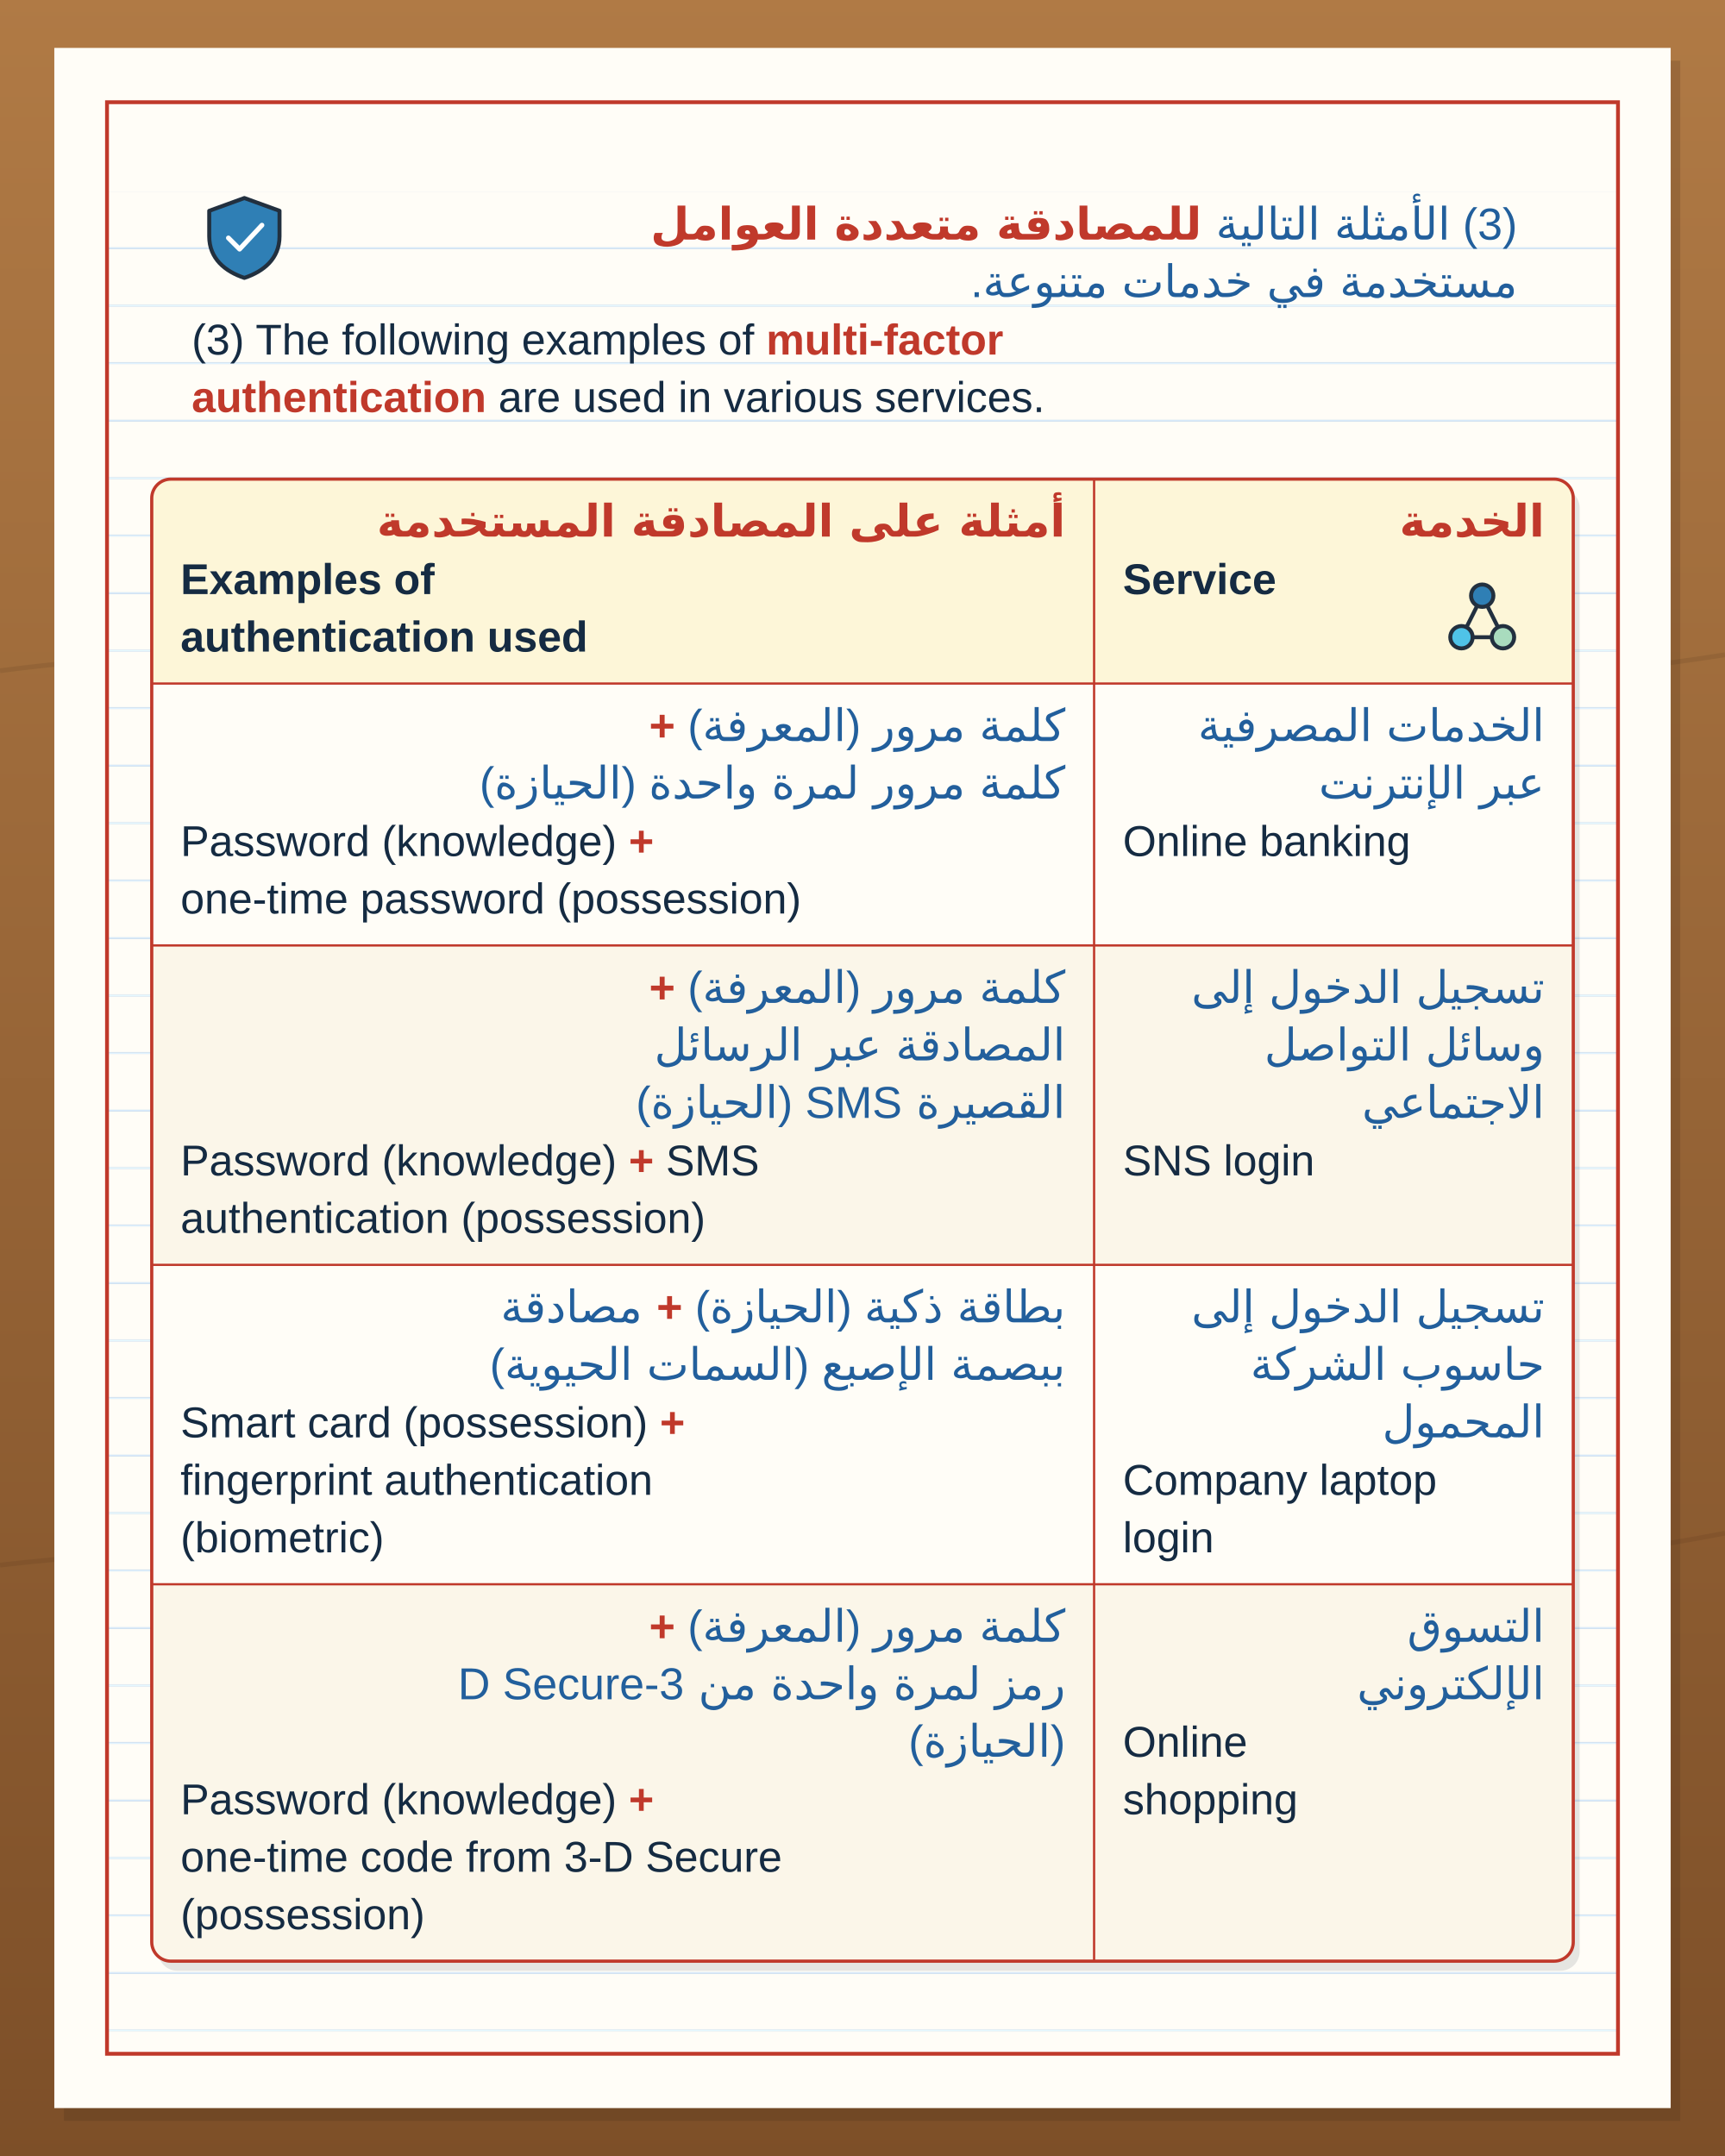
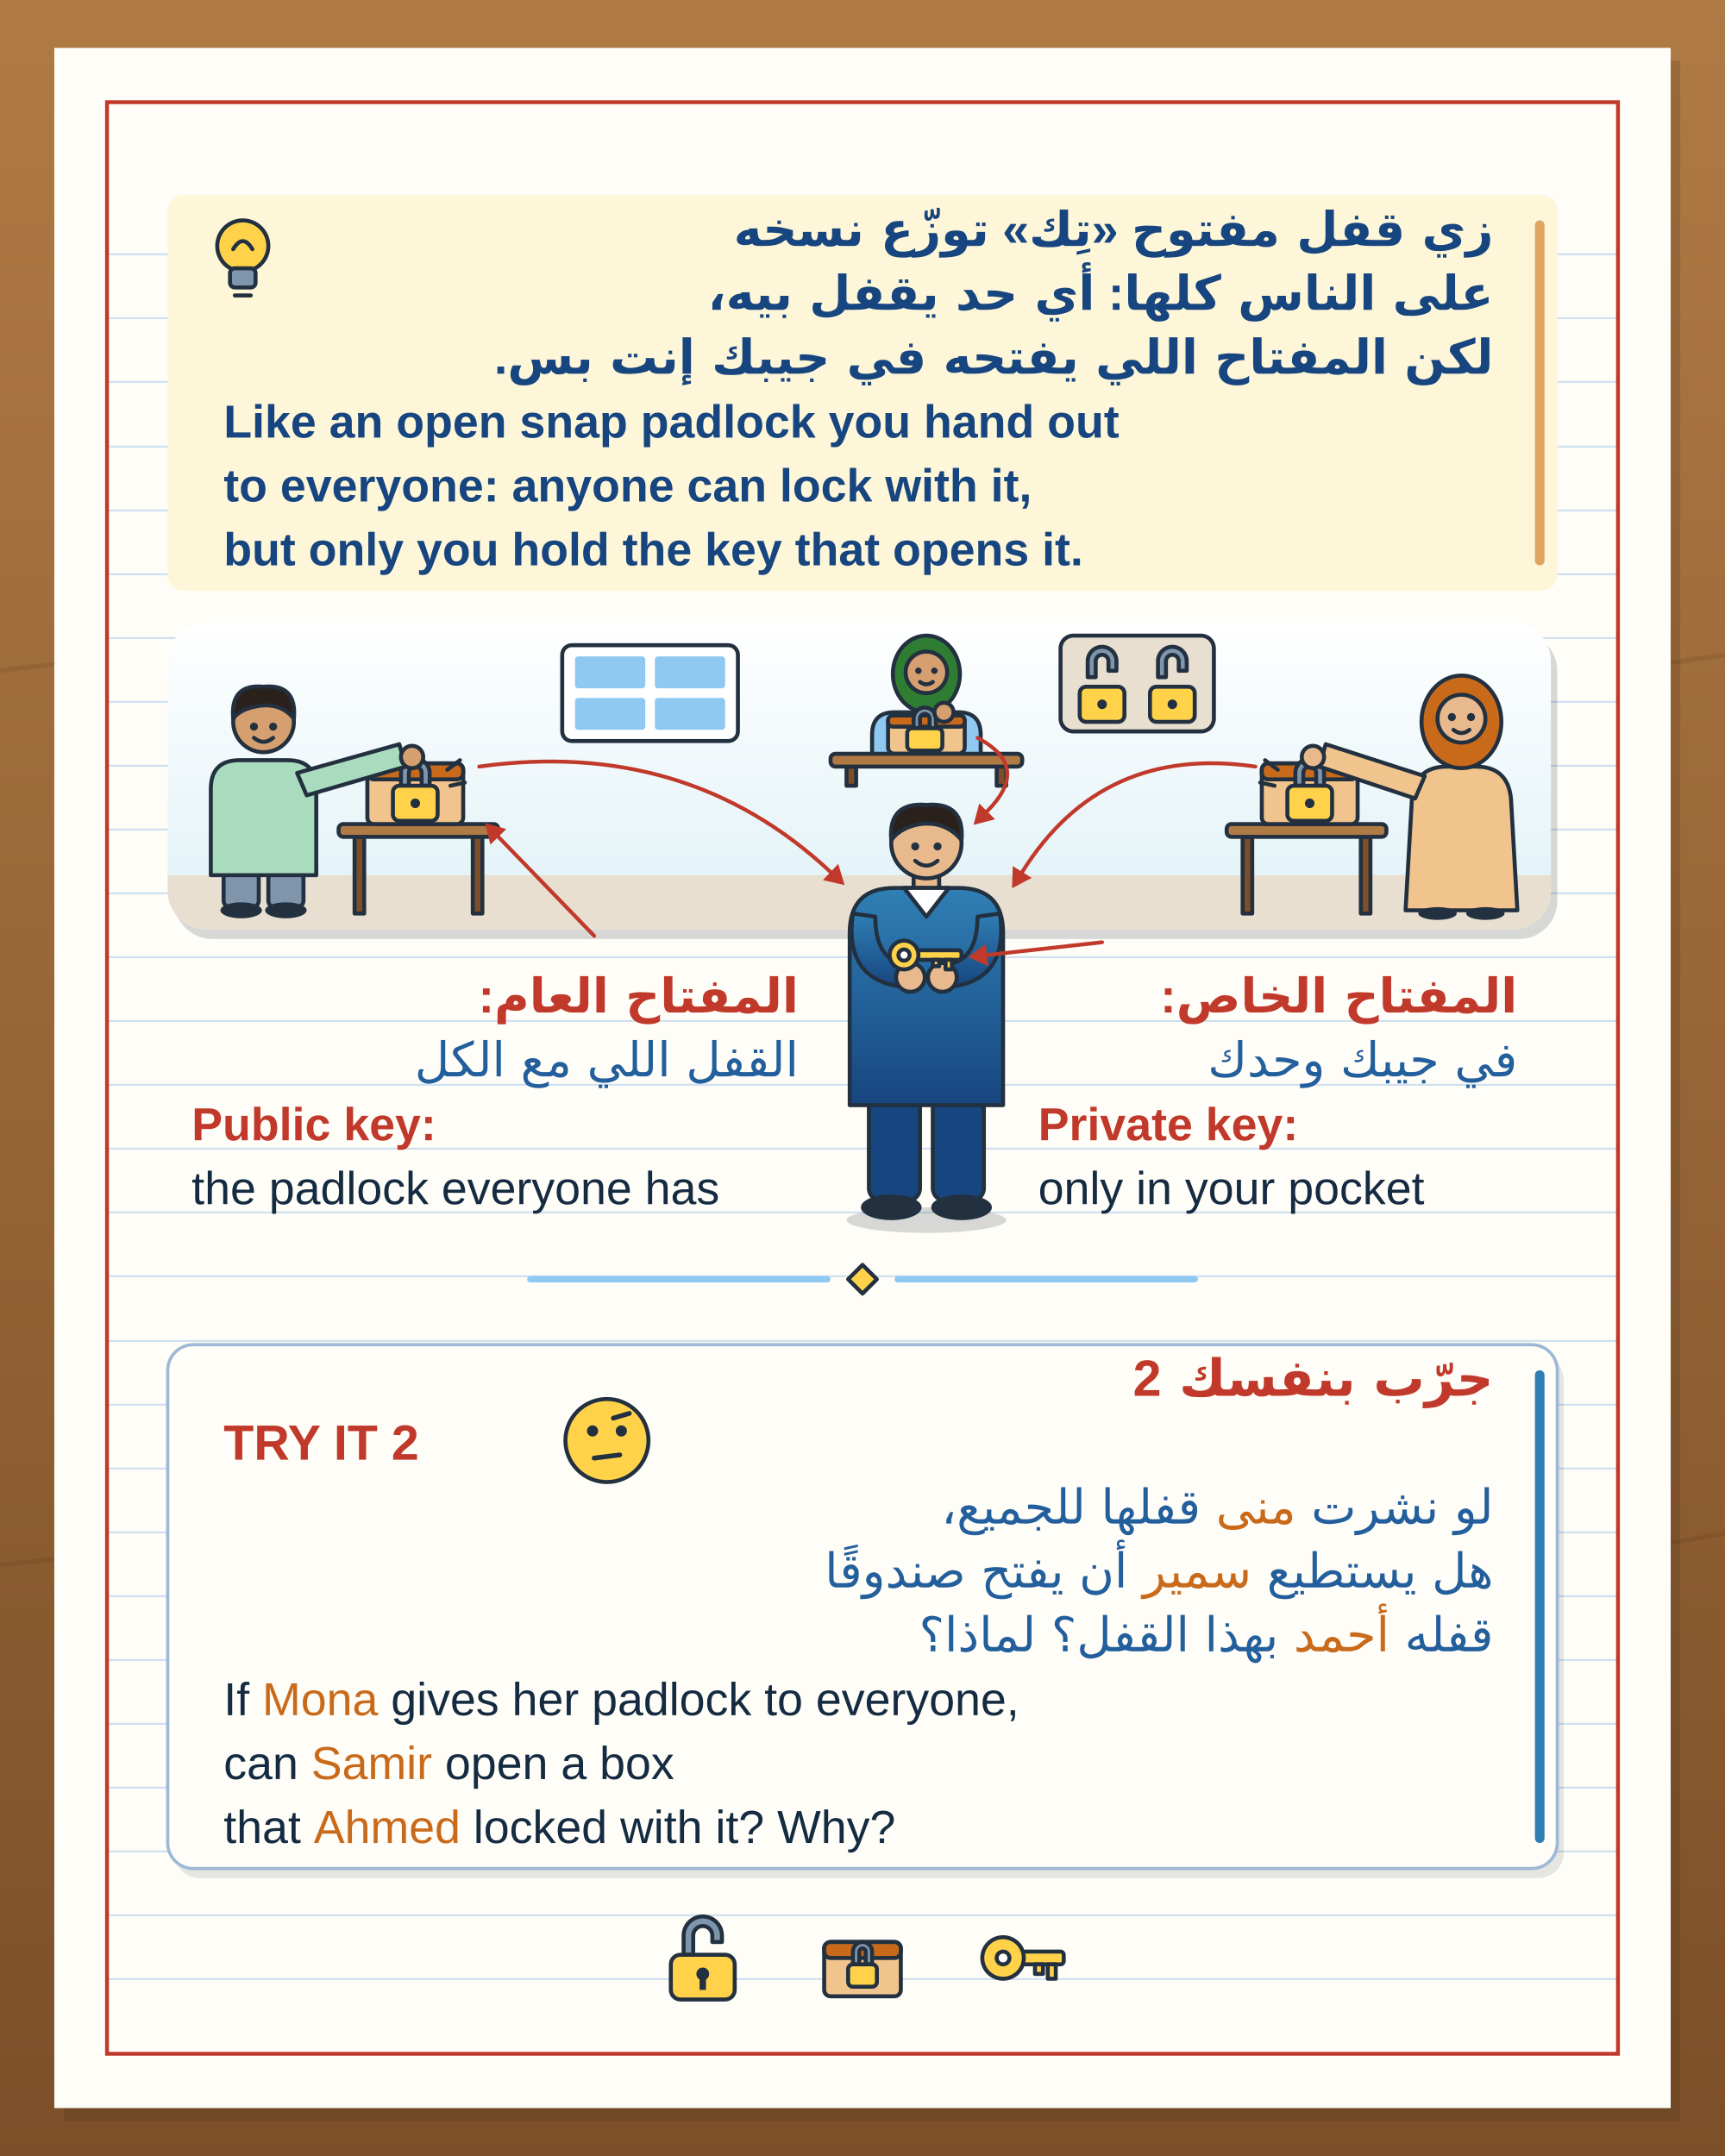
<svg xmlns="http://www.w3.org/2000/svg" width="1080" height="1350" viewBox="0 0 1080 1350" preserveAspectRatio="xMidYMid meet" style="width:100%;height:auto;max-width:1080px;display:block;margin:0 auto;">
  <defs>
    <linearGradient id="pmDesk" x1="0" y1="0" x2="0" y2="1">
      <stop offset="0" stop-color="#b07a45" />
      <stop offset="1" stop-color="#7d4f28" />
    </linearGradient>
-     <pattern id="pmRules" x="0" y="120" width="1080" height="36" patternUnits="userSpaceOnUse">
-       <line x1="0" y1="35.5" x2="1080" y2="35.5" stroke="#cfe0f0" stroke-width="1.4" />
+     <pattern id="pmRules" x="0" y="120" width="1080" height="40" patternUnits="userSpaceOnUse">
+       <line x1="0" y1="39.5" x2="1080" y2="39.5" stroke="#cfe0f0" stroke-width="1.4" />
    </pattern>
  </defs>
  <rect x="0" y="0" width="1080" height="1350" fill="url(#pmDesk)" />
  <path d="M0 420 C 300 380, 700 470, 1080 410" fill="none" stroke="#3a2411" stroke-width="3" opacity=".12" />
  <path d="M0 980 C 350 940, 720 1030, 1080 960" fill="none" stroke="#3a2411" stroke-width="3" opacity=".12" />
  <rect x="40" y="38" width="1012" height="1290" fill="#3a2411" opacity=".18" />
  <rect x="34" y="30" width="1012" height="1290" fill="#fffdf7" />
  <rect x="67" y="120" width="946" height="1152" fill="url(#pmRules)" />
  <rect x="67" y="64" width="946" height="1222" fill="none" stroke="#c0392b" stroke-width="2.4" />
-   <rect x="99" y="306" width="890" height="928" rx="12" fill="#22303f" opacity=".12" />
-   <rect x="95" y="300" width="890" height="928" rx="12" fill="#fffdf7" />
-   <rect x="95" y="300" width="890" height="128" rx="12" fill="#fdf6d8" />
-   <rect x="95" y="364" width="890" height="64" fill="#fdf6d8" />
-   <rect x="95" y="592" width="890" height="200" fill="#fbf6e9" />
-   <path d="M95 992 H985 V1216 Q985 1228 973 1228 H107 Q95 1228 95 1216 Z" fill="#fbf6e9" />
-   <line x1="95" y1="428" x2="985" y2="428" stroke="#c0392b" stroke-width="1.4" />
-   <line x1="95" y1="592" x2="985" y2="592" stroke="#c0392b" stroke-width="1.4" />
-   <line x1="95" y1="792" x2="985" y2="792" stroke="#c0392b" stroke-width="1.4" />
-   <line x1="95" y1="992" x2="985" y2="992" stroke="#c0392b" stroke-width="1.4" />
-   <line x1="685" y1="300" x2="685" y2="1228" stroke="#c0392b" stroke-width="1.4" />
-   <rect x="95" y="300" width="890" height="928" rx="12" fill="none" stroke="#c0392b" stroke-width="2" />
-   <g transform="translate(125 120)">
-     <path d="M28 4 L50 12 L50 28 C50 42 40 50 28 54 C16 50 6 42 6 28 L6 12 Z" fill="#2f7fb5" stroke="#22303f" stroke-width="2.5" stroke-linecap="round" stroke-linejoin="round" />
-     <path d="M18 29 L25 36 L39 21" fill="none" stroke="#ffffff" stroke-width="3" stroke-linecap="round" stroke-linejoin="round" />
-   </g>
-   <g transform="translate(906 364)">
-     <line x1="22" y1="9" x2="9" y2="35" stroke="#22303f" stroke-width="2.5" stroke-linecap="round" />
-     <line x1="22" y1="9" x2="35" y2="35" stroke="#22303f" stroke-width="2.5" stroke-linecap="round" />
-     <line x1="9" y1="35" x2="35" y2="35" stroke="#22303f" stroke-width="2.5" stroke-linecap="round" />
-     <circle cx="22" cy="9" r="7" fill="#2f7fb5" stroke="#22303f" stroke-width="2.5" />
-     <circle cx="9" cy="35" r="7" fill="#4fc3e8" stroke="#22303f" stroke-width="2.5" />
-     <circle cx="35" cy="35" r="7" fill="#a9dcbe" stroke="#22303f" stroke-width="2.5" />
-   </g>
-   <text x="950" y="150" direction="rtl" unicode-bidi="plaintext" text-anchor="start" font-family="Tahoma, Arial, Segoe UI, sans-serif" font-size="28" fill="#225f9c">
-     <tspan x="950" dy="0">(3) الأمثلة التالية <tspan font-weight="bold" fill="#c0392b">للمصادقة متعددة العوامل</tspan>
-     </tspan>
-     <tspan x="950" dy="36">مستخدمة في خدمات متنوعة.</tspan>
-   </text>
-   <text x="120" y="222" direction="ltr" unicode-bidi="plaintext" text-anchor="start" font-family="Segoe Print, Comic Sans MS, Arial, sans-serif" font-size="27" fill="#152b42">
-     <tspan x="120" dy="0">(3) The following examples of <tspan font-weight="bold" fill="#c0392b">multi-factor</tspan>
-     </tspan>
-     <tspan x="120" dy="36">
-       <tspan font-weight="bold" fill="#c0392b">authentication</tspan> are used in various services.</tspan>
-   </text>
-   <text x="967" y="336" direction="rtl" unicode-bidi="plaintext" text-anchor="start" font-family="Tahoma, Arial, Segoe UI, sans-serif" font-size="28" font-weight="bold" fill="#c0392b">
-     <tspan x="967" dy="0">الخدمة</tspan>
-   </text>
-   <text x="703" y="372" direction="ltr" unicode-bidi="plaintext" text-anchor="start" font-family="Segoe Print, Comic Sans MS, Arial, sans-serif" font-size="27" font-weight="bold" fill="#152b42">
-     <tspan x="703" dy="0">Service</tspan>
-   </text>
-   <text x="667" y="336" direction="rtl" unicode-bidi="plaintext" text-anchor="start" font-family="Tahoma, Arial, Segoe UI, sans-serif" font-size="28" font-weight="bold" fill="#c0392b">
-     <tspan x="667" dy="0">أمثلة على المصادقة المستخدمة</tspan>
-   </text>
-   <text x="113" y="372" direction="ltr" unicode-bidi="plaintext" text-anchor="start" font-family="Segoe Print, Comic Sans MS, Arial, sans-serif" font-size="27" font-weight="bold" fill="#152b42">
-     <tspan x="113" dy="0">Examples of</tspan>
-     <tspan x="113" dy="36">authentication used</tspan>
-   </text>
-   <text x="967" y="464" direction="rtl" unicode-bidi="plaintext" text-anchor="start" font-family="Tahoma, Arial, Segoe UI, sans-serif" font-size="28" fill="#225f9c">
-     <tspan x="967" dy="0">الخدمات المصرفية</tspan>
-     <tspan x="967" dy="36">عبر الإنترنت</tspan>
-   </text>
-   <text x="703" y="536" direction="ltr" unicode-bidi="plaintext" text-anchor="start" font-family="Segoe Print, Comic Sans MS, Arial, sans-serif" font-size="27" fill="#152b42">
-     <tspan x="703" dy="0">Online banking</tspan>
-   </text>
-   <text x="667" y="464" direction="rtl" unicode-bidi="plaintext" text-anchor="start" font-family="Tahoma, Arial, Segoe UI, sans-serif" font-size="28" fill="#225f9c">
-     <tspan x="667" dy="0">كلمة مرور (المعرفة) <tspan font-weight="bold" fill="#c0392b">+</tspan>
-     </tspan>
-     <tspan x="667" dy="36">كلمة مرور لمرة واحدة (الحيازة)</tspan>
-   </text>
-   <text x="113" y="536" direction="ltr" unicode-bidi="plaintext" text-anchor="start" font-family="Segoe Print, Comic Sans MS, Arial, sans-serif" font-size="27" fill="#152b42">
-     <tspan x="113" dy="0">Password (knowledge) <tspan font-weight="bold" fill="#c0392b">+</tspan>
-     </tspan>
-     <tspan x="113" dy="36">one-time password (possession)</tspan>
-   </text>
-   <text x="967" y="628" direction="rtl" unicode-bidi="plaintext" text-anchor="start" font-family="Tahoma, Arial, Segoe UI, sans-serif" font-size="28" fill="#225f9c">
-     <tspan x="967" dy="0">تسجيل الدخول إلى</tspan>
-     <tspan x="967" dy="36">وسائل التواصل</tspan>
-     <tspan x="967" dy="36">الاجتماعي</tspan>
-   </text>
-   <text x="703" y="736" direction="ltr" unicode-bidi="plaintext" text-anchor="start" font-family="Segoe Print, Comic Sans MS, Arial, sans-serif" font-size="27" fill="#152b42">
-     <tspan x="703" dy="0">SNS login</tspan>
-   </text>
-   <text x="667" y="628" direction="rtl" unicode-bidi="plaintext" text-anchor="start" font-family="Tahoma, Arial, Segoe UI, sans-serif" font-size="28" fill="#225f9c">
-     <tspan x="667" dy="0">كلمة مرور (المعرفة) <tspan font-weight="bold" fill="#c0392b">+</tspan>
-     </tspan>
-     <tspan x="667" dy="36">المصادقة عبر الرسائل</tspan>
-     <tspan x="667" dy="36">القصيرة SMS (الحيازة)</tspan>
-   </text>
-   <text x="113" y="736" direction="ltr" unicode-bidi="plaintext" text-anchor="start" font-family="Segoe Print, Comic Sans MS, Arial, sans-serif" font-size="27" fill="#152b42">
-     <tspan x="113" dy="0">Password (knowledge) <tspan font-weight="bold" fill="#c0392b">+</tspan> SMS</tspan>
-     <tspan x="113" dy="36">authentication (possession)</tspan>
-   </text>
-   <text x="967" y="828" direction="rtl" unicode-bidi="plaintext" text-anchor="start" font-family="Tahoma, Arial, Segoe UI, sans-serif" font-size="28" fill="#225f9c">
-     <tspan x="967" dy="0">تسجيل الدخول إلى</tspan>
-     <tspan x="967" dy="36">حاسوب الشركة</tspan>
-     <tspan x="967" dy="36">المحمول</tspan>
-   </text>
-   <text x="703" y="936" direction="ltr" unicode-bidi="plaintext" text-anchor="start" font-family="Segoe Print, Comic Sans MS, Arial, sans-serif" font-size="27" fill="#152b42">
-     <tspan x="703" dy="0">Company laptop</tspan>
-     <tspan x="703" dy="36">login</tspan>
-   </text>
-   <text x="667" y="828" direction="rtl" unicode-bidi="plaintext" text-anchor="start" font-family="Tahoma, Arial, Segoe UI, sans-serif" font-size="28" fill="#225f9c">
-     <tspan x="667" dy="0">بطاقة ذكية (الحيازة) <tspan font-weight="bold" fill="#c0392b">+</tspan> مصادقة</tspan>
-     <tspan x="667" dy="36">ببصمة الإصبع (السمات الحيوية)</tspan>
-   </text>
-   <text x="113" y="900" direction="ltr" unicode-bidi="plaintext" text-anchor="start" font-family="Segoe Print, Comic Sans MS, Arial, sans-serif" font-size="27" fill="#152b42">
-     <tspan x="113" dy="0">Smart card (possession) <tspan font-weight="bold" fill="#c0392b">+</tspan>
-     </tspan>
-     <tspan x="113" dy="36">fingerprint authentication</tspan>
-     <tspan x="113" dy="36">(biometric)</tspan>
-   </text>
-   <text x="967" y="1028" direction="rtl" unicode-bidi="plaintext" text-anchor="start" font-family="Tahoma, Arial, Segoe UI, sans-serif" font-size="28" fill="#225f9c">
-     <tspan x="967" dy="0">التسوق</tspan>
-     <tspan x="967" dy="36">الإلكتروني</tspan>
-   </text>
-   <text x="703" y="1100" direction="ltr" unicode-bidi="plaintext" text-anchor="start" font-family="Segoe Print, Comic Sans MS, Arial, sans-serif" font-size="27" fill="#152b42">
-     <tspan x="703" dy="0">Online</tspan>
-     <tspan x="703" dy="36">shopping</tspan>
-   </text>
-   <text x="667" y="1028" direction="rtl" unicode-bidi="plaintext" text-anchor="start" font-family="Tahoma, Arial, Segoe UI, sans-serif" font-size="28" fill="#225f9c">
-     <tspan x="667" dy="0">كلمة مرور (المعرفة) <tspan font-weight="bold" fill="#c0392b">+</tspan>
-     </tspan>
-     <tspan x="667" dy="36">رمز لمرة واحدة من 3-D Secure</tspan>
-     <tspan x="667" dy="36">(الحيازة)</tspan>
-   </text>
-   <text x="113" y="1136" direction="ltr" unicode-bidi="plaintext" text-anchor="start" font-family="Segoe Print, Comic Sans MS, Arial, sans-serif" font-size="27" fill="#152b42">
-     <tspan x="113" dy="0">Password (knowledge) <tspan font-weight="bold" fill="#c0392b">+</tspan>
-     </tspan>
-     <tspan x="113" dy="36">one-time code from 3-D Secure</tspan>
-     <tspan x="113" dy="36">(possession)</tspan>
+   <g>
+     <rect x="105" y="122" width="870" height="248" rx="10" fill="#fdf6d8" />
+     <rect x="961" y="138" width="6" height="216" rx="3" fill="#e0a55e" />
+   </g>
+   <g>
+     <rect x="109" y="848" width="870" height="328" rx="16" fill="#22303f" opacity=".12" />
+     <rect x="105" y="842" width="870" height="328" rx="16" fill="#fffdf7" stroke="#9db9d6" stroke-width="2" />
+     <rect x="961" y="858" width="6" height="296" rx="3" fill="#2f7fb5" />
+   </g>
+   <g>
+     <defs>
+       <linearGradient id="ilWall" x1="0" y1="0" x2="0" y2="1">
+         <stop offset="0" stop-color="#ffffff" />
+         <stop offset="1" stop-color="#dff1f7" />
+       </linearGradient>
+       <linearGradient id="ilSweater" x1="0" y1="0" x2="0" y2="1">
+         <stop offset="0" stop-color="#2f7fb5" />
+         <stop offset="1" stop-color="#17457f" />
+       </linearGradient>
+     </defs>
+     <rect x="109" y="396" width="866" height="192" rx="24" fill="#22303f" opacity=".18" />
+     <ellipse cx="580" cy="764" rx="50" ry="8" fill="#22303f" opacity=".18" />
+     <rect x="105" y="390" width="866" height="192" rx="24" fill="url(#ilWall)" />
+     <path d="M 105 548 L 971 548 L 971 558 A 24 24 0 0 1 947 582 L 129 582 A 24 24 0 0 1 105 558 Z" fill="#e8dfd1" />
+     <rect x="352" y="404" width="110" height="60" rx="6" fill="#ffffff" stroke="#22303f" stroke-width="2.5" stroke-linejoin="round" />
+     <rect x="360" y="411" width="44" height="20" rx="2" fill="#8fc9f2" />
+     <rect x="410" y="411" width="44" height="20" rx="2" fill="#8fc9f2" />
+     <rect x="360" y="437" width="44" height="20" rx="2" fill="#8fc9f2" />
+     <rect x="410" y="437" width="44" height="20" rx="2" fill="#8fc9f2" />
+     <rect x="664" y="398" width="96" height="60" rx="8" fill="#e8dfd1" stroke="#22303f" stroke-width="2.5" stroke-linejoin="round" />
+     <g transform="translate(676 430)">
+       <path d="M 5 -6 L 5 -16 A 9 9 0 0 1 23 -16 L 23 -10 L 18 -10 L 18 -16 A 4 4 0 0 0 10 -16 L 10 -6 Z" fill="#7f95ab" stroke="#22303f" stroke-width="2.5" stroke-linejoin="round" />
+       <rect x="0" y="0" width="28" height="22" rx="4" fill="#ffd24a" stroke="#22303f" stroke-width="2.5" stroke-linejoin="round" />
+       <circle cx="14" cy="11" r="3" fill="#22303f" />
+     </g>
+     <g transform="translate(720 430)">
+       <path d="M 5 -6 L 5 -16 A 9 9 0 0 1 23 -16 L 23 -10 L 18 -10 L 18 -16 A 4 4 0 0 0 10 -16 L 10 -6 Z" fill="#7f95ab" stroke="#22303f" stroke-width="2.5" stroke-linejoin="round" />
+       <rect x="0" y="0" width="28" height="22" rx="4" fill="#ffd24a" stroke="#22303f" stroke-width="2.5" stroke-linejoin="round" />
+       <circle cx="14" cy="11" r="3" fill="#22303f" />
+     </g>
+     <rect x="222" y="524" width="6" height="48" fill="#7d4f28" stroke="#22303f" stroke-width="2.5" stroke-linejoin="round" />
+     <rect x="296" y="524" width="6" height="48" fill="#7d4f28" stroke="#22303f" stroke-width="2.5" stroke-linejoin="round" />
+     <rect x="212" y="516" width="100" height="8" rx="3" fill="#b07a45" stroke="#22303f" stroke-width="2.5" stroke-linejoin="round" />
+     <rect x="230" y="478" width="60" height="38" rx="4" fill="#f0c48c" stroke="#22303f" stroke-width="2.5" stroke-linejoin="round" />
+     <rect x="230" y="478" width="60" height="10" rx="4" fill="#c96a1b" stroke="#22303f" stroke-width="2.5" stroke-linejoin="round" />
+     <g transform="translate(246 492)">
+       <path d="M 5 0 L 5 -8 A 9 9 0 0 1 23 -8 L 23 0 L 18 0 L 18 -8 A 4 4 0 0 0 10 -8 L 10 0 Z" fill="#7f95ab" stroke="#22303f" stroke-width="2.5" stroke-linejoin="round" />
+       <rect x="0" y="0" width="28" height="22" rx="4" fill="#ffd24a" stroke="#22303f" stroke-width="2.5" stroke-linejoin="round" />
+       <circle cx="14" cy="11" r="3" fill="#22303f" />
+     </g>
+     <path d="M 280 482 L 288 476 M 282 492 L 291 490" fill="none" stroke="#22303f" stroke-width="2.5" stroke-linecap="round" />
+     <rect x="140" y="546" width="22" height="22" rx="4" fill="#7f95ab" stroke="#22303f" stroke-width="2.5" stroke-linejoin="round" />
+     <rect x="168" y="546" width="22" height="22" rx="4" fill="#7f95ab" stroke="#22303f" stroke-width="2.5" stroke-linejoin="round" />
+     <ellipse cx="151" cy="570" rx="13" ry="5" fill="#22303f" />
+     <ellipse cx="179" cy="570" rx="13" ry="5" fill="#22303f" />
+     <path d="M 132 548 L 132 494 Q 132 476 150 476 L 180 476 Q 198 476 198 494 L 198 548 Z" fill="#a9dcbe" stroke="#22303f" stroke-width="2.5" stroke-linejoin="round" />
+     <circle cx="165" cy="452" r="19" fill="#d59f6f" stroke="#22303f" stroke-width="2.5" />
+     <path d="M 146 450 Q 144 428 165 430 Q 186 428 184 450 Q 176 440 162 442 Q 150 444 146 450 Z" fill="#2b211c" stroke="#22303f" stroke-width="2.5" stroke-linejoin="round" />
+     <circle cx="159" cy="455" r="2.5" fill="#22303f" />
+     <circle cx="171" cy="455" r="2.5" fill="#22303f" />
+     <path d="M 159 462 Q 165 467 171 462" fill="none" stroke="#22303f" stroke-width="2.5" stroke-linecap="round" />
+     <path d="M 186 484 L 250 466 L 254 480 L 192 498 Z" fill="#a9dcbe" stroke="#22303f" stroke-width="2.5" stroke-linejoin="round" />
+     <circle cx="258" cy="474" r="7" fill="#d59f6f" stroke="#22303f" stroke-width="2.5" />
+     <path d="M 546 474 L 546 460 Q 546 446 560 446 L 600 446 Q 614 446 614 460 L 614 474 Z" fill="#8fc9f2" stroke="#22303f" stroke-width="2.5" stroke-linejoin="round" />
+     <ellipse cx="580" cy="422" rx="21" ry="24" fill="#2e7d32" stroke="#22303f" stroke-width="2.5" />
+     <circle cx="580" cy="421" r="13" fill="#d59f6f" stroke="#22303f" stroke-width="2.5" />
+     <circle cx="575" cy="420" r="2" fill="#22303f" />
+     <circle cx="585" cy="420" r="2" fill="#22303f" />
+     <path d="M 576 427 Q 580 430 584 427" fill="none" stroke="#22303f" stroke-width="2.5" stroke-linecap="round" />
+     <rect x="556" y="448" width="48" height="24" rx="4" fill="#f0c48c" stroke="#22303f" stroke-width="2.5" stroke-linejoin="round" />
+     <rect x="556" y="448" width="48" height="7" rx="3" fill="#c96a1b" stroke="#22303f" stroke-width="2.5" stroke-linejoin="round" />
+     <path d="M 572 456 L 572 450 A 7 7 0 0 1 586 450 L 586 456 L 582 456 L 582 450 A 3 3 0 0 0 576 450 L 576 456 Z" fill="#7f95ab" stroke="#22303f" stroke-width="2.5" stroke-linejoin="round" />
+     <rect x="568" y="456" width="22" height="14" rx="3" fill="#ffd24a" stroke="#22303f" stroke-width="2.5" stroke-linejoin="round" />
+     <rect x="530" y="480" width="6" height="12" fill="#7d4f28" stroke="#22303f" stroke-width="2.5" stroke-linejoin="round" />
+     <rect x="624" y="480" width="6" height="12" fill="#7d4f28" stroke="#22303f" stroke-width="2.5" stroke-linejoin="round" />
+     <rect x="520" y="472" width="120" height="8" rx="3" fill="#b07a45" stroke="#22303f" stroke-width="2.5" stroke-linejoin="round" />
+     <circle cx="591" cy="446" r="6" fill="#d59f6f" stroke="#22303f" stroke-width="2.5" />
+     <rect x="778" y="524" width="6" height="48" fill="#7d4f28" stroke="#22303f" stroke-width="2.5" stroke-linejoin="round" />
+     <rect x="852" y="524" width="6" height="48" fill="#7d4f28" stroke="#22303f" stroke-width="2.5" stroke-linejoin="round" />
+     <rect x="768" y="516" width="100" height="8" rx="3" fill="#b07a45" stroke="#22303f" stroke-width="2.5" stroke-linejoin="round" />
+     <rect x="790" y="478" width="60" height="38" rx="4" fill="#f0c48c" stroke="#22303f" stroke-width="2.5" stroke-linejoin="round" />
+     <rect x="790" y="478" width="60" height="10" rx="4" fill="#c96a1b" stroke="#22303f" stroke-width="2.5" stroke-linejoin="round" />
+     <g transform="translate(806 492)">
+       <path d="M 5 0 L 5 -8 A 9 9 0 0 1 23 -8 L 23 0 L 18 0 L 18 -8 A 4 4 0 0 0 10 -8 L 10 0 Z" fill="#7f95ab" stroke="#22303f" stroke-width="2.5" stroke-linejoin="round" />
+       <rect x="0" y="0" width="28" height="22" rx="4" fill="#ffd24a" stroke="#22303f" stroke-width="2.5" stroke-linejoin="round" />
+       <circle cx="14" cy="11" r="3" fill="#22303f" />
+     </g>
+     <path d="M 800 482 L 792 476 M 798 492 L 789 490" fill="none" stroke="#22303f" stroke-width="2.5" stroke-linecap="round" />
+     <path d="M 880 570 L 884 500 Q 886 480 906 480 L 924 480 Q 944 480 946 500 L 950 570 Z" fill="#f0c48c" stroke="#22303f" stroke-width="2.5" stroke-linejoin="round" />
+     <ellipse cx="900" cy="572" rx="12" ry="4" fill="#22303f" />
+     <ellipse cx="930" cy="572" rx="12" ry="4" fill="#22303f" />
+     <ellipse cx="915" cy="452" rx="25" ry="29" fill="#c96a1b" stroke="#22303f" stroke-width="2.5" />
+     <circle cx="915" cy="450" r="15" fill="#e8b98d" stroke="#22303f" stroke-width="2.5" />
+     <circle cx="909" cy="449" r="2.5" fill="#22303f" />
+     <circle cx="921" cy="449" r="2.5" fill="#22303f" />
+     <path d="M 910 457 Q 915 461 920 457" fill="none" stroke="#22303f" stroke-width="2.5" stroke-linecap="round" />
+     <path d="M 892 486 L 830 466 L 826 480 L 886 500 Z" fill="#f0c48c" stroke="#22303f" stroke-width="2.5" stroke-linejoin="round" />
+     <circle cx="822" cy="474" r="7" fill="#e8b98d" stroke="#22303f" stroke-width="2.5" />
+     <rect x="544" y="684" width="32" height="68" rx="8" fill="#17457f" stroke="#22303f" stroke-width="2.5" stroke-linejoin="round" />
+     <rect x="584" y="684" width="32" height="68" rx="8" fill="#17457f" stroke="#22303f" stroke-width="2.5" stroke-linejoin="round" />
+     <ellipse cx="558" cy="756" rx="19" ry="8" fill="#22303f" />
+     <ellipse cx="602" cy="756" rx="19" ry="8" fill="#22303f" />
+     <rect x="572" y="544" width="16" height="16" fill="#e8b98d" stroke="#22303f" stroke-width="2.5" stroke-linejoin="round" />
+     <path d="M 532 692 L 532 584 Q 532 556 560 556 L 600 556 Q 628 556 628 584 L 628 692 Z" fill="url(#ilSweater)" stroke="#22303f" stroke-width="2.5" stroke-linejoin="round" />
+     <polygon points="566,556 580,574 594,556" fill="#ffffff" stroke="#22303f" stroke-width="2.5" stroke-linejoin="round" />
+     <circle cx="580" cy="528" r="22" fill="#e8b98d" stroke="#22303f" stroke-width="2.5" />
+     <path d="M 558 526 Q 556 502 580 504 Q 604 502 602 526 Q 592 514 576 516 Q 564 518 558 526 Z" fill="#2b211c" stroke="#22303f" stroke-width="2.5" stroke-linejoin="round" />
+     <circle cx="573" cy="530" r="2.5" fill="#22303f" />
+     <circle cx="587" cy="530" r="2.5" fill="#22303f" />
+     <path d="M 573 539 Q 580 545 587 539" fill="none" stroke="#22303f" stroke-width="2.5" stroke-linecap="round" />
+     <path d="M 534 572 Q 528 614 566 618 L 568 604 Q 548 602 548 574 Z" fill="url(#ilSweater)" stroke="#22303f" stroke-width="2.5" stroke-linejoin="round" />
+     <path d="M 626 572 Q 632 614 594 618 L 592 604 Q 612 602 612 574 Z" fill="url(#ilSweater)" stroke="#22303f" stroke-width="2.5" stroke-linejoin="round" />
+     <circle cx="570" cy="612" r="9" fill="#e8b98d" stroke="#22303f" stroke-width="2.5" />
+     <circle cx="590" cy="612" r="9" fill="#e8b98d" stroke="#22303f" stroke-width="2.5" />
+     <rect x="574" y="595" width="28" height="6" rx="2" fill="#ffd24a" stroke="#22303f" stroke-width="2.5" stroke-linejoin="round" />
+     <rect x="592" y="601" width="4" height="6" fill="#ffd24a" stroke="#22303f" stroke-width="2.5" stroke-linejoin="round" />
+     <rect x="584" y="601" width="4" height="4" fill="#ffd24a" stroke="#22303f" stroke-width="2.5" stroke-linejoin="round" />
+     <circle cx="566" cy="598" r="9" fill="#ffd24a" stroke="#22303f" stroke-width="2.5" />
+     <circle cx="566" cy="598" r="3.5" fill="#ffffff" stroke="#22303f" stroke-width="2.5" />
+     <path d="M 300 480 Q 430 462 520 546" fill="none" stroke="#c0392b" stroke-width="2.4" stroke-linecap="round" />
+     <polygon points="528.8,554.2 515.2,551.1 524.8,540.9" fill="#c0392b" />
+     <path d="M 786 480 Q 690 466 640 546" fill="none" stroke="#c0392b" stroke-width="2.4" stroke-linecap="round" />
+     <polygon points="633.6,556.2 634.1,542.3 645.9,549.7" fill="#c0392b" />
+     <path d="M 612 462 Q 646 480 618 508" fill="none" stroke="#c0392b" stroke-width="2.4" stroke-linecap="round" />
+     <polygon points="609.5,516.5 613.1,503.1 623,513" fill="#c0392b" />
+     <path d="M 372 586 L 312 524" fill="none" stroke="#c0392b" stroke-width="2.4" stroke-linecap="round" />
+     <polygon points="303.7,515.4 317,519.1 307,528.9" fill="#c0392b" />
+     <path d="M 690 590 L 618 598" fill="none" stroke="#c0392b" stroke-width="2.4" stroke-linecap="round" />
+     <polygon points="606.1,599.3 617.2,591 618.8,605" fill="#c0392b" />
+   </g>
+   <g transform="translate(130 134)">
+     <circle cx="22" cy="20" r="16" fill="#ffd24a" stroke="#22303f" stroke-width="2.5" />
+     <rect x="14" y="34" width="16" height="12" rx="3" fill="#7f95ab" stroke="#22303f" stroke-width="2.5" stroke-linejoin="round" />
+     <line x1="17" y1="51" x2="27" y2="51" stroke="#22303f" stroke-width="2.5" stroke-linecap="round" />
+     <path d="M 16 22 Q 22 12 28 22" fill="none" stroke="#22303f" stroke-width="2.5" stroke-linecap="round" />
+   </g>
+   <g transform="translate(380 902)">
+     <circle cx="0" cy="0" r="26" fill="#ffd24a" stroke="#22303f" stroke-width="2.5" />
+     <circle cx="-9" cy="-6" r="3.5" fill="#22303f" />
+     <circle cx="9" cy="-6" r="3.5" fill="#22303f" />
+     <path d="M -8 11 L 8 9" fill="none" stroke="#22303f" stroke-width="3" stroke-linecap="round" />
+     <path d="M 4 -14 L 14 -17" fill="none" stroke="#22303f" stroke-width="3" stroke-linecap="round" />
+   </g>
+   <g transform="translate(412 1198)">
+     <path d="M 16 26 L 16 14 A 12 12 0 0 1 40 14 L 40 18 L 34 18 L 34 14 A 6 6 0 0 0 22 14 L 22 26 Z" fill="#7f95ab" stroke="#22303f" stroke-width="2.5" stroke-linejoin="round" />
+     <rect x="8" y="26" width="40" height="28" rx="6" fill="#ffd24a" stroke="#22303f" stroke-width="2.5" stroke-linejoin="round" />
+     <circle cx="28" cy="38" r="4" fill="#22303f" />
+     <rect x="26" y="40" width="4" height="8" fill="#22303f" />
+   </g>
+   <g transform="translate(512 1198)">
+     <rect x="4" y="18" width="48" height="34" rx="4" fill="#f0c48c" stroke="#22303f" stroke-width="2.5" stroke-linejoin="round" />
+     <rect x="4" y="18" width="48" height="10" rx="4" fill="#c96a1b" stroke="#22303f" stroke-width="2.5" stroke-linejoin="round" />
+     <path d="M 22 32 L 22 24 A 6 6 0 0 1 34 24 L 34 32 L 30 32 L 30 24 A 2 2 0 0 0 26 24 L 26 32 Z" fill="#7f95ab" stroke="#22303f" stroke-width="2.5" stroke-linejoin="round" />
+     <rect x="19" y="32" width="18" height="14" rx="3" fill="#ffd24a" stroke="#22303f" stroke-width="2.5" stroke-linejoin="round" />
+   </g>
+   <g transform="translate(612 1198)">
+     <rect x="28" y="24" width="26" height="8" rx="2" fill="#ffd24a" stroke="#22303f" stroke-width="2.5" stroke-linejoin="round" />
+     <rect x="44" y="32" width="5" height="9" fill="#ffd24a" stroke="#22303f" stroke-width="2.5" stroke-linejoin="round" />
+     <rect x="36" y="32" width="5" height="6" fill="#ffd24a" stroke="#22303f" stroke-width="2.5" stroke-linejoin="round" />
+     <circle cx="16" cy="28" r="13" fill="#ffd24a" stroke="#22303f" stroke-width="2.5" />
+     <circle cx="16" cy="28" r="4" fill="#ffffff" stroke="#22303f" stroke-width="2.5" />
+   </g>
+   <text x="935" y="154" direction="rtl" unicode-bidi="plaintext" text-anchor="start" font-family="Tahoma, Arial, Segoe UI, sans-serif" font-size="30" font-weight="bold" fill="#17457f">
+     <tspan x="935" dy="0">زي قفل مفتوح «تِك» توزّع نسخه</tspan>
+     <tspan x="935" dy="40">على الناس كلها: أي حد يقفل بيه،</tspan>
+     <tspan x="935" dy="40">لكن المفتاح اللي يفتحه في جيبك إنت بس.</tspan>
+   </text>
+   <text x="140" y="274" direction="ltr" unicode-bidi="plaintext" text-anchor="start" font-family="Segoe Print, Comic Sans MS, Arial, sans-serif" font-size="29" font-weight="bold" fill="#17457f">
+     <tspan x="140" dy="0">Like an open snap padlock you hand out</tspan>
+     <tspan x="140" dy="40">to everyone: anyone can lock with it,</tspan>
+     <tspan x="140" dy="40">but only you hold the key that opens it.</tspan>
+   </text>
+   <text x="500" y="634" direction="rtl" unicode-bidi="plaintext" text-anchor="start" font-family="Tahoma, Arial, Segoe UI, sans-serif" font-size="30" fill="#225f9c">
+     <tspan x="500" dy="0">
+       <tspan font-weight="bold" fill="#c0392b">المفتاح العام:</tspan>
+     </tspan>
+     <tspan x="500" dy="40">القفل اللي مع الكل</tspan>
+   </text>
+   <text x="120" y="714" direction="ltr" unicode-bidi="plaintext" text-anchor="start" font-family="Segoe Print, Comic Sans MS, Arial, sans-serif" font-size="29" fill="#152b42">
+     <tspan x="120" dy="0">
+       <tspan font-weight="bold" fill="#c0392b">Public key:</tspan>
+     </tspan>
+     <tspan x="120" dy="40">the padlock everyone has</tspan>
+   </text>
+   <text x="950" y="634" direction="rtl" unicode-bidi="plaintext" text-anchor="start" font-family="Tahoma, Arial, Segoe UI, sans-serif" font-size="30" fill="#225f9c">
+     <tspan x="950" dy="0">
+       <tspan font-weight="bold" fill="#c0392b">المفتاح الخاص:</tspan>
+     </tspan>
+     <tspan x="950" dy="40">في جيبك وحدك</tspan>
+   </text>
+   <text x="650" y="714" direction="ltr" unicode-bidi="plaintext" text-anchor="start" font-family="Segoe Print, Comic Sans MS, Arial, sans-serif" font-size="29" fill="#152b42">
+     <tspan x="650" dy="0">
+       <tspan font-weight="bold" fill="#c0392b">Private key:</tspan>
+     </tspan>
+     <tspan x="650" dy="40">only in your pocket</tspan>
+   </text>
+   <g>
+     <rect x="330" y="799" width="190" height="4" rx="2" fill="#8fc9f2" />
+     <rect x="560" y="799" width="190" height="4" rx="2" fill="#8fc9f2" />
+     <polygon points="540,792 549,801 540,810 531,801" fill="#ffd24a" stroke="#22303f" stroke-width="2.5" stroke-linejoin="round" />
+   </g>
+   <text x="935" y="874" direction="rtl" unicode-bidi="plaintext" text-anchor="start" font-family="Tahoma, Arial, Segoe UI, sans-serif" font-size="32" font-weight="bold" fill="#c0392b">جرّب بنفسك 2</text>
+   <text x="140" y="914" direction="ltr" unicode-bidi="plaintext" text-anchor="start" font-family="Segoe Print, Comic Sans MS, Arial, sans-serif" font-size="31" font-weight="bold" fill="#c0392b">TRY IT 2</text>
+   <text x="935" y="954" direction="rtl" unicode-bidi="plaintext" text-anchor="start" font-family="Tahoma, Arial, Segoe UI, sans-serif" font-size="30" fill="#225f9c">
+     <tspan x="935" dy="0">لو نشرت <tspan fill="#c96a1b">منى</tspan> قفلها للجميع،</tspan>
+     <tspan x="935" dy="40">هل يستطيع <tspan fill="#c96a1b">سمير</tspan> أن يفتح صندوقًا</tspan>
+     <tspan x="935" dy="40">قفله <tspan fill="#c96a1b">أحمد</tspan> بهذا القفل؟ لماذا؟</tspan>
+   </text>
+   <text x="140" y="1074" direction="ltr" unicode-bidi="plaintext" text-anchor="start" font-family="Segoe Print, Comic Sans MS, Arial, sans-serif" font-size="29" fill="#152b42">
+     <tspan x="140" dy="0">If <tspan fill="#c96a1b">Mona</tspan> gives her padlock to everyone,</tspan>
+     <tspan x="140" dy="40">can <tspan fill="#c96a1b">Samir</tspan> open a box</tspan>
+     <tspan x="140" dy="40">that <tspan fill="#c96a1b">Ahmed</tspan> locked with it? Why?</tspan>
  </text>
</svg>
